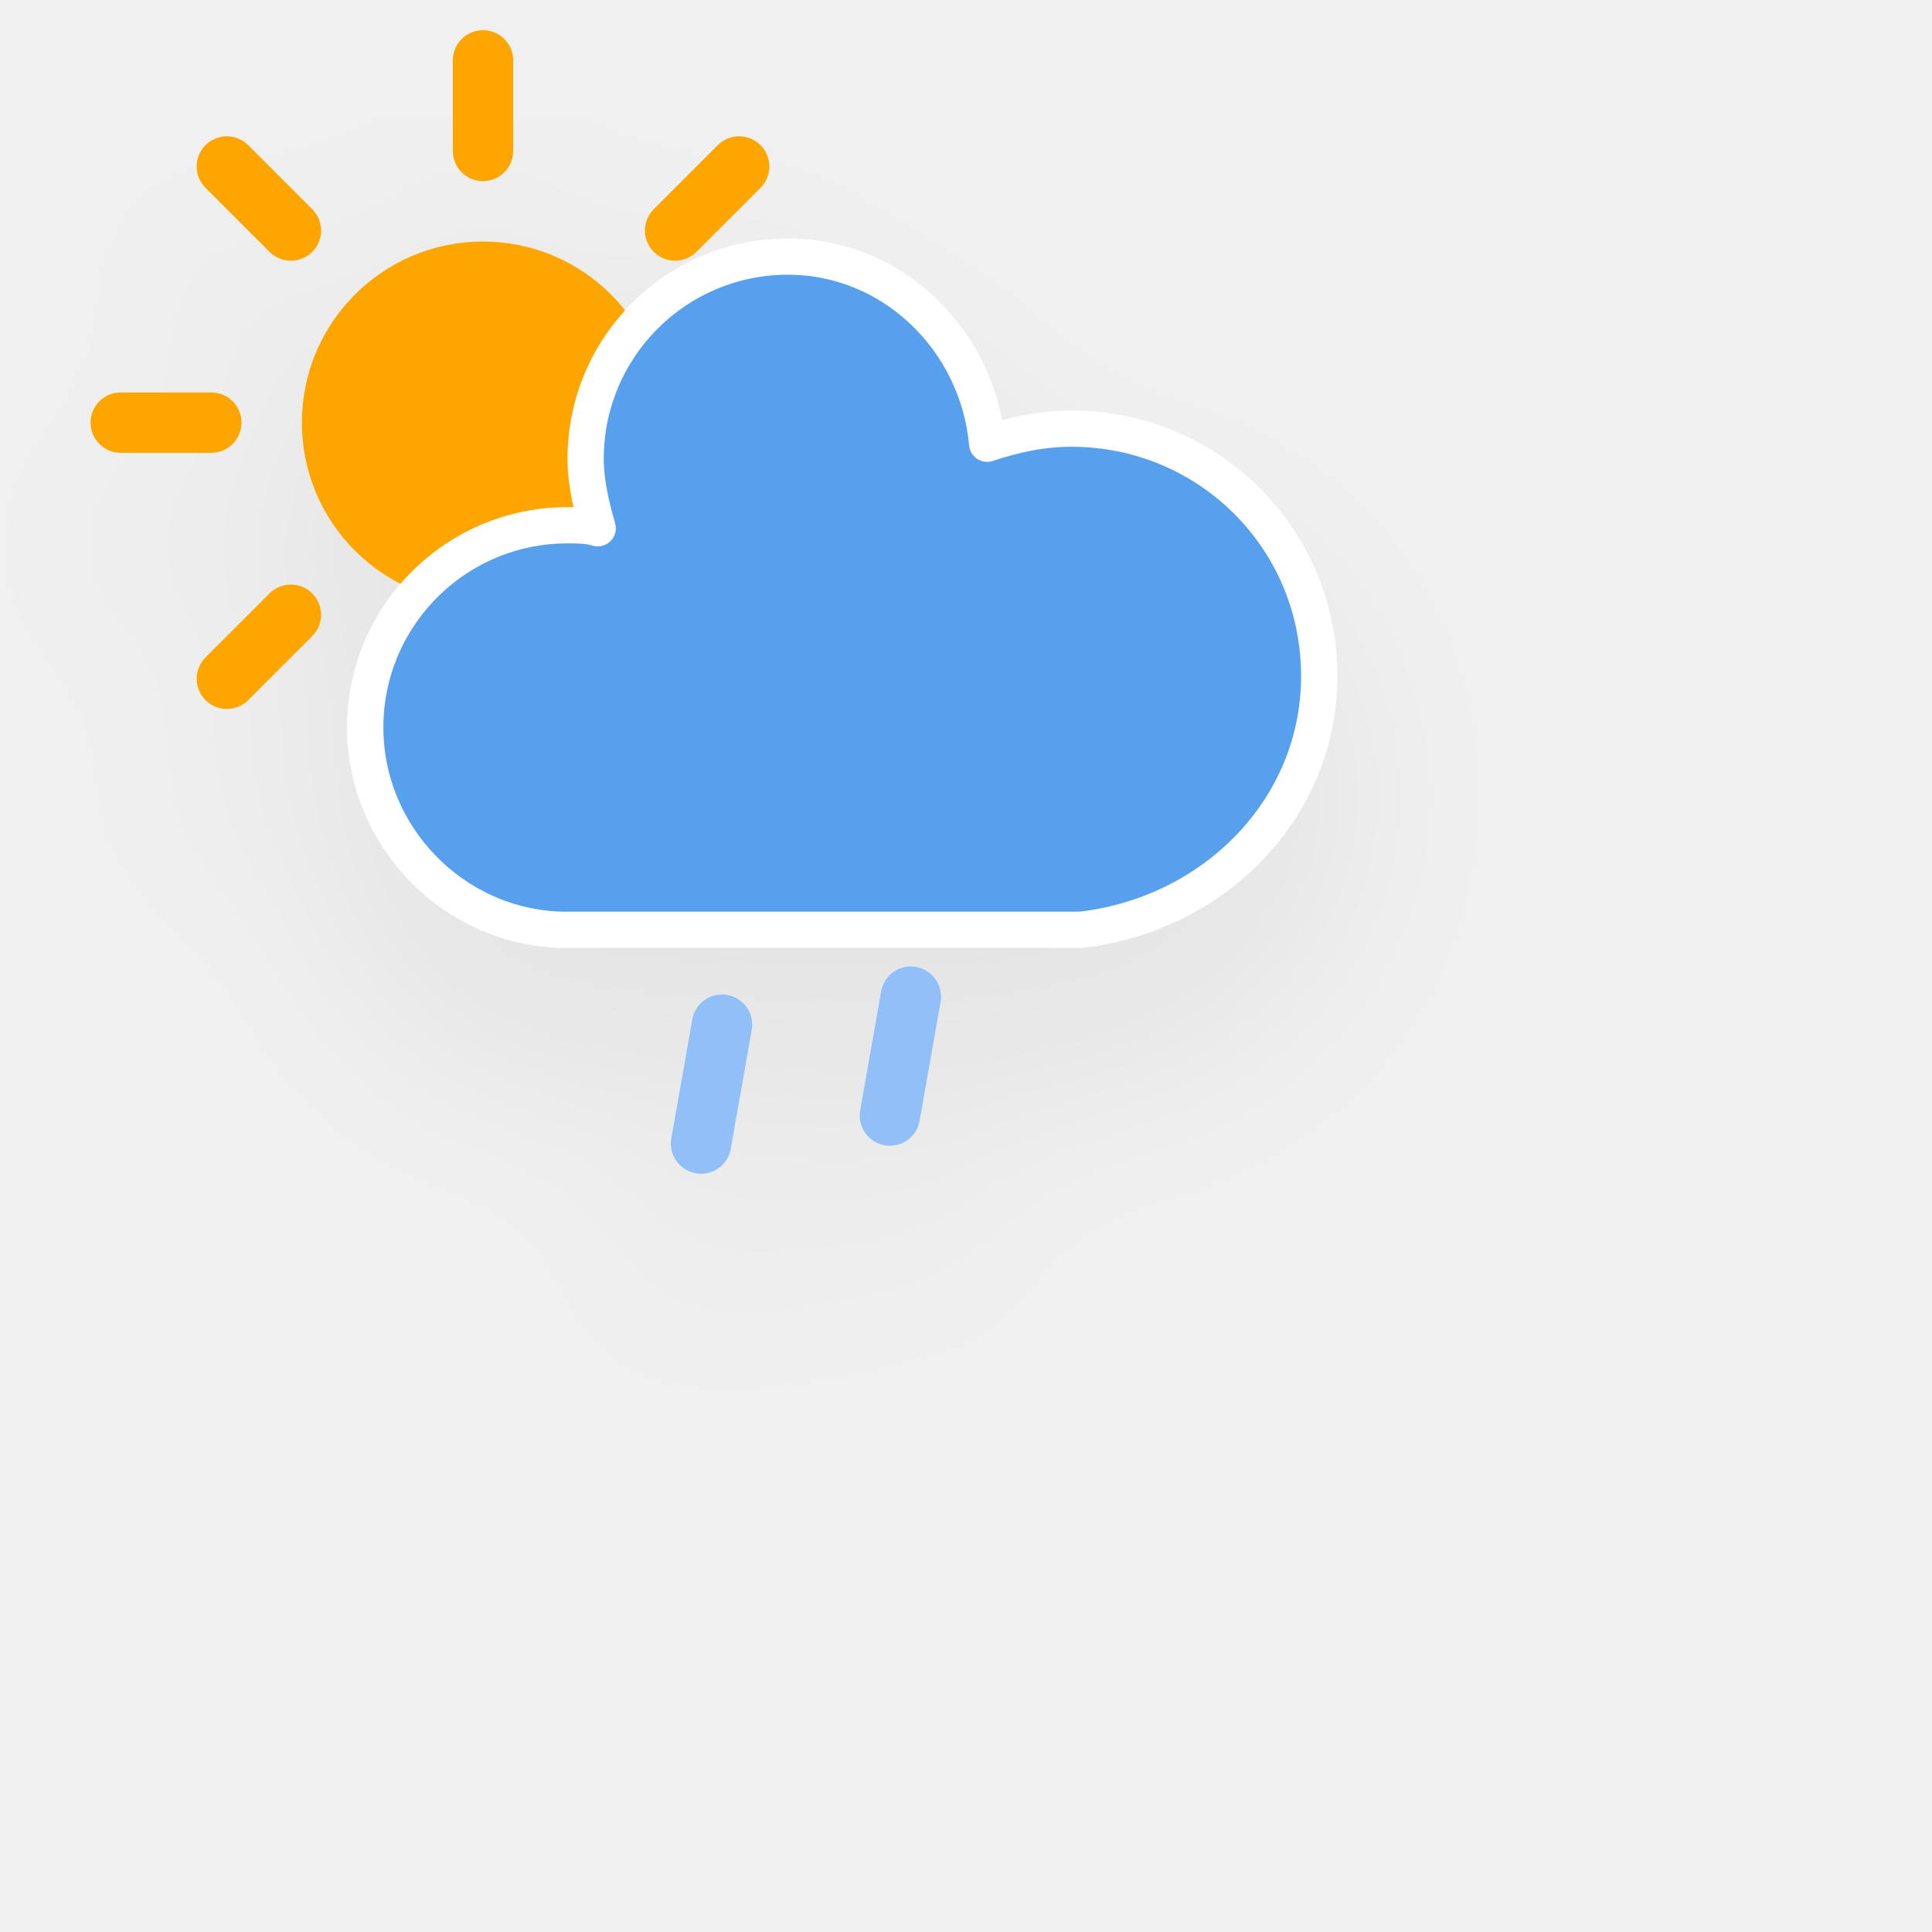
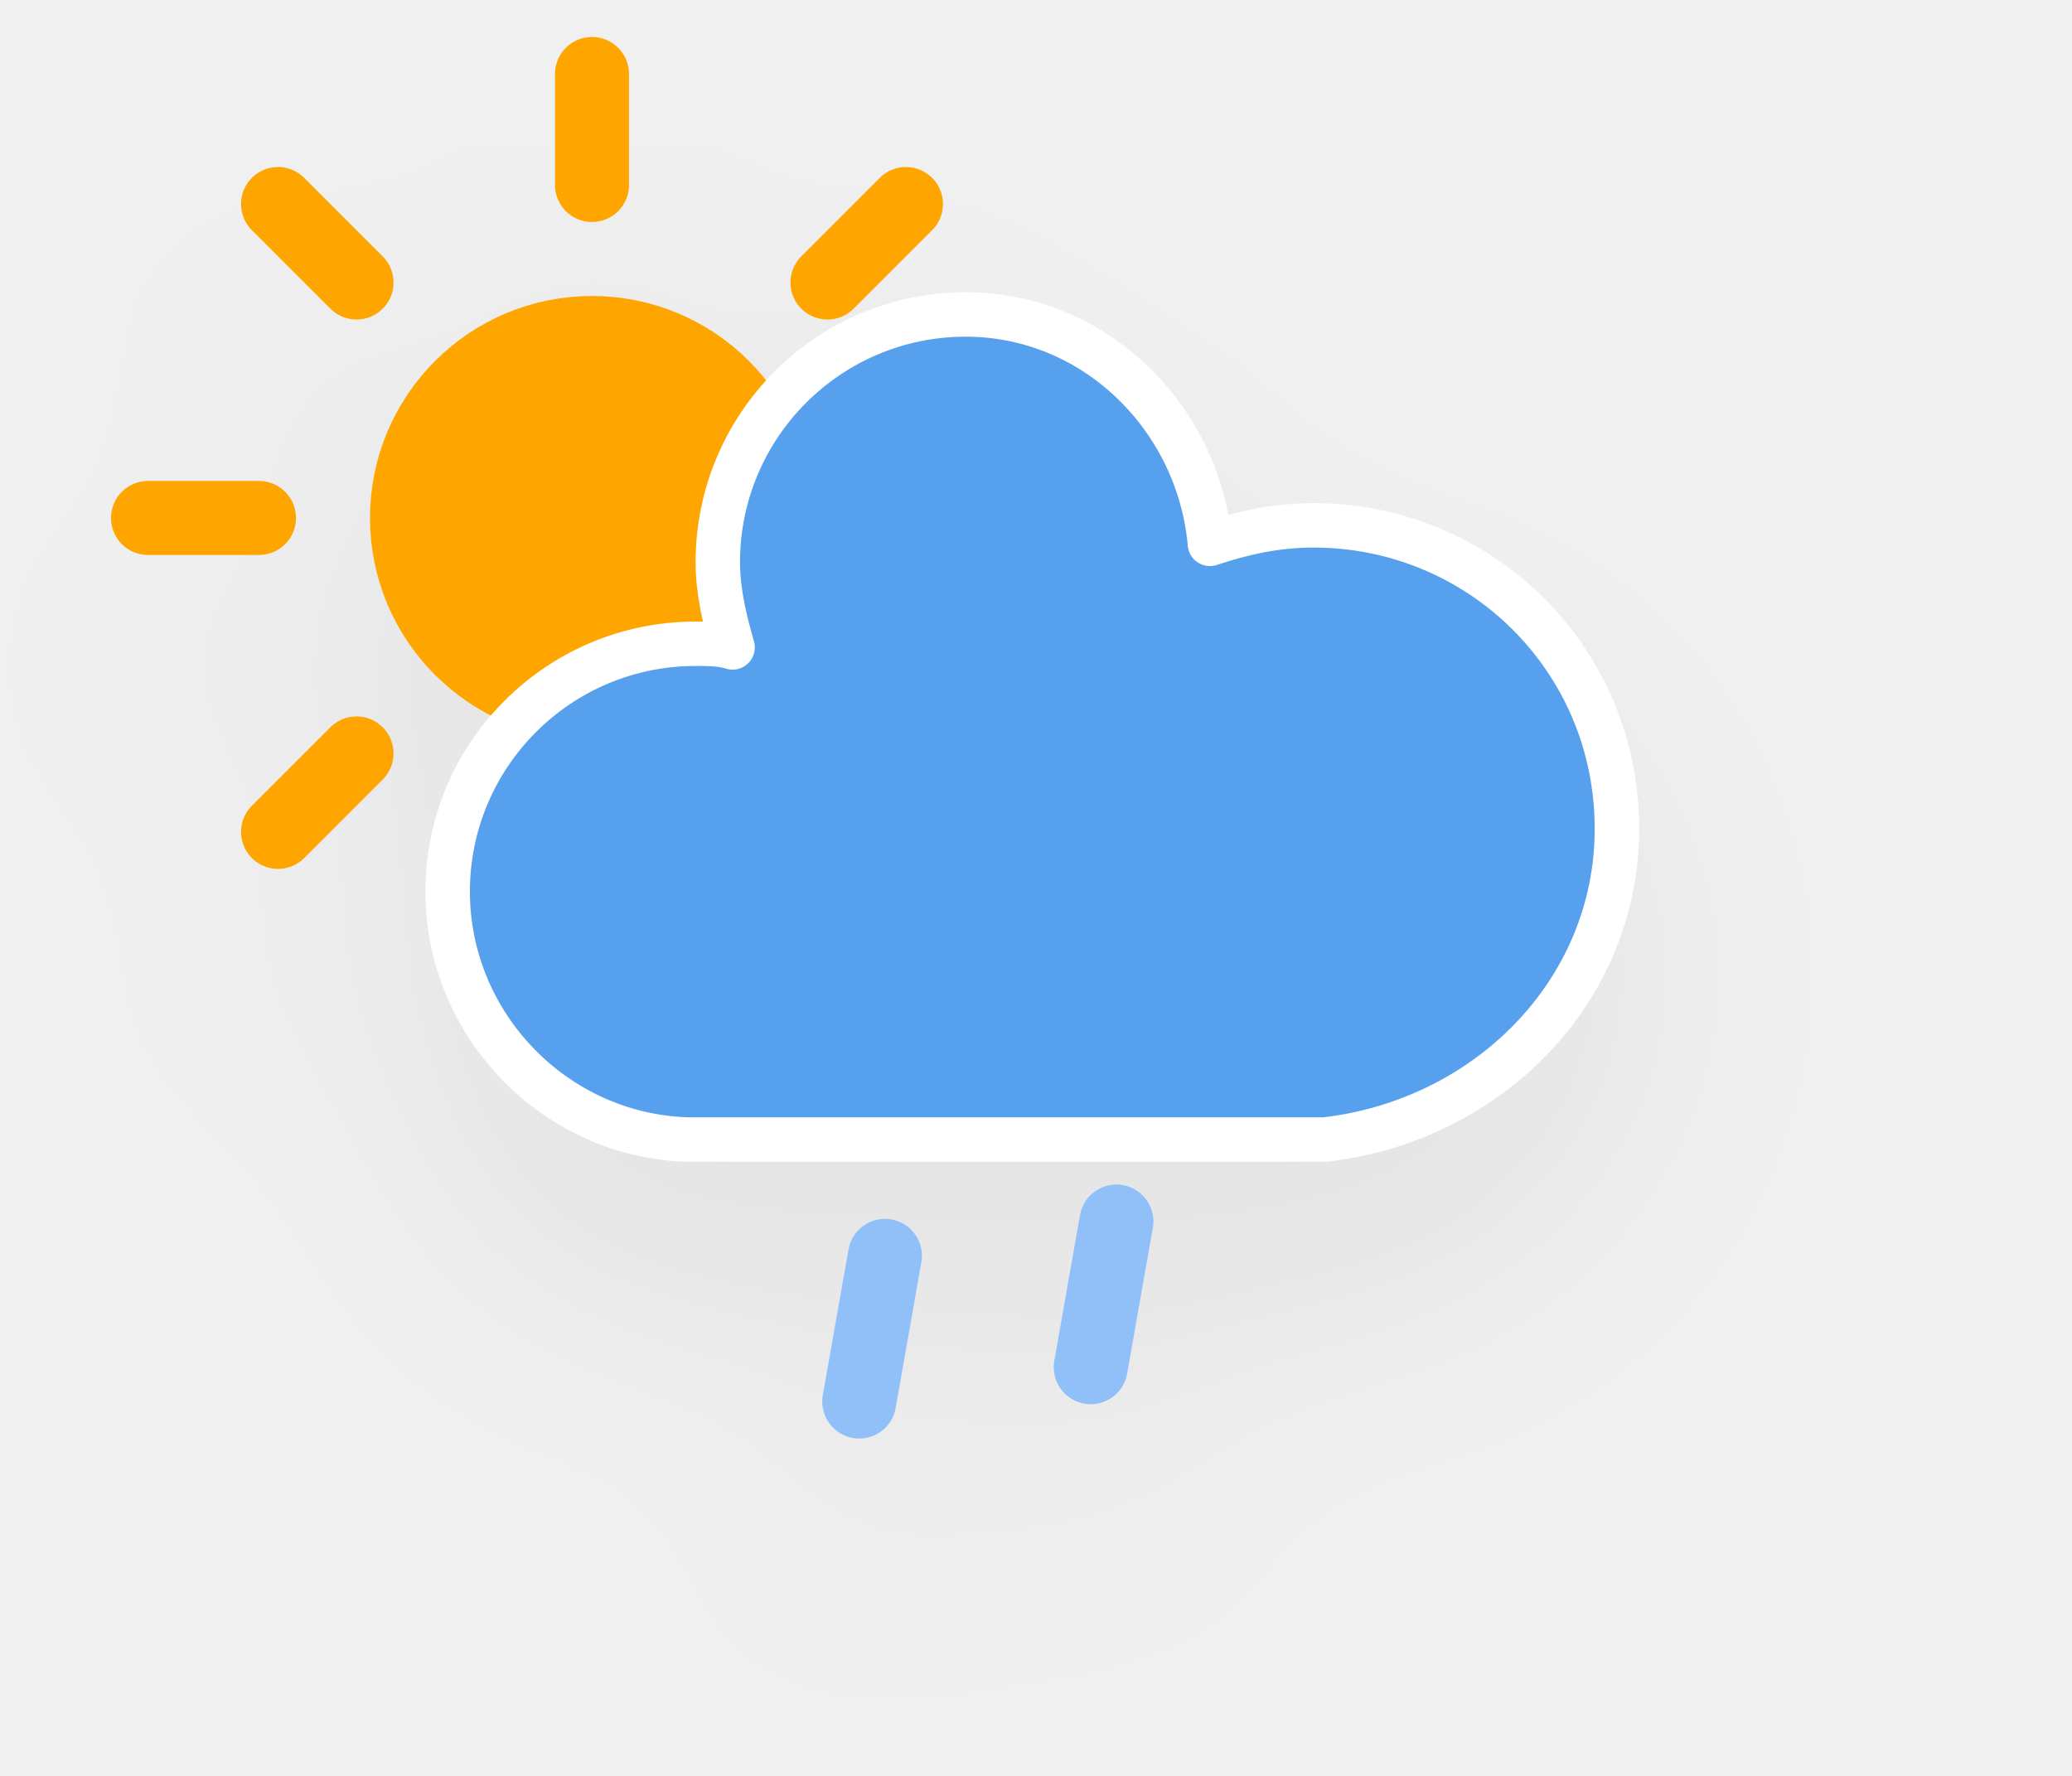
- <svg xmlns="http://www.w3.org/2000/svg" version="1.1" width="64" height="64" viewbox="0 0 64 64">
+ <svg xmlns="http://www.w3.org/2000/svg" version="1.1" width="56" height="48">
  <defs>
    <filter id="blur" width="200%" height="200%">
      <feGaussianBlur in="SourceAlpha" stdDeviation="3" />
      <feOffset dx="0" dy="4" result="offsetblur" />
      <feComponentTransfer>
        <feFuncA slope="0.05" type="linear" />
      </feComponentTransfer>
      <feMerge>
        <feMergeNode />
        <feMergeNode in="SourceGraphic" />
      </feMerge>
    </filter>
    <style type="text/css">
      
      /*
** SUN
*/
      @keyframes am-weather-sun {
        0% {
          -webkit-transform: rotate(0deg);
          -moz-transform: rotate(0deg);
          -ms-transform: rotate(0deg);
          transform: rotate(0deg);
        }

        100% {
          -webkit-transform: rotate(360deg);
          -moz-transform: rotate(360deg);
          -ms-transform: rotate(360deg);
          transform: rotate(360deg);
        }
      }

      .am-weather-sun {
        -webkit-animation-name: am-weather-sun;
        -moz-animation-name: am-weather-sun;
        -ms-animation-name: am-weather-sun;
        animation-name: am-weather-sun;
        -webkit-animation-duration: 9s;
        -moz-animation-duration: 9s;
        -ms-animation-duration: 9s;
        animation-duration: 9s;
        -webkit-animation-timing-function: linear;
        -moz-animation-timing-function: linear;
        -ms-animation-timing-function: linear;
        animation-timing-function: linear;
        -webkit-animation-iteration-count: infinite;
        -moz-animation-iteration-count: infinite;
        -ms-animation-iteration-count: infinite;
        animation-iteration-count: infinite;
      }

      /*
** CLOUDS
*/
      @keyframes am-weather-cloud-2 {
        0% {
          -webkit-transform: translate(0px, 0px);
          -moz-transform: translate(0px, 0px);
          -ms-transform: translate(0px, 0px);
          transform: translate(0px, 0px);
        }

        50% {
          -webkit-transform: translate(2px, 0px);
          -moz-transform: translate(2px, 0px);
          -ms-transform: translate(2px, 0px);
          transform: translate(2px, 0px);
        }

        100% {
          -webkit-transform: translate(0px, 0px);
          -moz-transform: translate(0px, 0px);
          -ms-transform: translate(0px, 0px);
          transform: translate(0px, 0px);
        }
      }

      .am-weather-cloud-2 {
        -webkit-animation-name: am-weather-cloud-2;
        -moz-animation-name: am-weather-cloud-2;
        animation-name: am-weather-cloud-2;
        -webkit-animation-duration: 3s;
        -moz-animation-duration: 3s;
        animation-duration: 3s;
        -webkit-animation-timing-function: linear;
        -moz-animation-timing-function: linear;
        animation-timing-function: linear;
        -webkit-animation-iteration-count: infinite;
        -moz-animation-iteration-count: infinite;
        animation-iteration-count: infinite;
      }

      /*
** RAIN
*/
      @keyframes am-weather-rain {
        0% {
          stroke-dashoffset: 0;
        }

        100% {
          stroke-dashoffset: -100;
        }
      }

      .am-weather-rain-1 {
        -webkit-animation-name: am-weather-rain;
        -moz-animation-name: am-weather-rain;
        -ms-animation-name: am-weather-rain;
        animation-name: am-weather-rain;
        -webkit-animation-duration: 8s;
        -moz-animation-duration: 8s;
        -ms-animation-duration: 8s;
        animation-duration: 8s;
        -webkit-animation-timing-function: linear;
        -moz-animation-timing-function: linear;
        -ms-animation-timing-function: linear;
        animation-timing-function: linear;
        -webkit-animation-iteration-count: infinite;
        -moz-animation-iteration-count: infinite;
        -ms-animation-iteration-count: infinite;
        animation-iteration-count: infinite;
      }

      .am-weather-rain-2 {
        -webkit-animation-name: am-weather-rain;
        -moz-animation-name: am-weather-rain;
        -ms-animation-name: am-weather-rain;
        animation-name: am-weather-rain;
        -webkit-animation-delay: 0.25s;
        -moz-animation-delay: 0.25s;
        -ms-animation-delay: 0.25s;
        animation-delay: 0.25s;
        -webkit-animation-duration: 8s;
        -moz-animation-duration: 8s;
        -ms-animation-duration: 8s;
        animation-duration: 8s;
        -webkit-animation-timing-function: linear;
        -moz-animation-timing-function: linear;
        -ms-animation-timing-function: linear;
        animation-timing-function: linear;
        -webkit-animation-iteration-count: infinite;
        -moz-animation-iteration-count: infinite;
        -ms-animation-iteration-count: infinite;
        animation-iteration-count: infinite;
      }
      
    </style>
  </defs>
  <g transform="translate(16,-2)" filter="url(#blur)">
    <g transform="translate(0,16)">
      <g class="am-weather-sun" style="-moz-animation-duration:9s;-moz-animation-iteration-count:infinite;-moz-animation-name:am-weather-sun;-moz-animation-timing-function:linear;-ms-animation-duration:9s;-ms-animation-iteration-count:infinite;-ms-animation-name:am-weather-sun;-ms-animation-timing-function:linear;-webkit-animation-duration:9s;-webkit-animation-iteration-count:infinite;-webkit-animation-name:am-weather-sun;-webkit-animation-timing-function:linear">
        <line transform="translate(0,9)" y2="3" stroke="#ffa500" stroke-linecap="round" stroke-width="2" fifll="none" />
        <g transform="rotate(45)">
          <line transform="translate(0,9)" y2="3" fill="none" stroke="#ffa500" stroke-linecap="round" stroke-width="2" />
        </g>
        <g transform="rotate(90)">
          <line transform="translate(0,9)" y2="3" fill="none" stroke="#ffa500" stroke-linecap="round" stroke-width="2" />
        </g>
        <g transform="rotate(135)">
          <line transform="translate(0,9)" y2="3" fill="none" stroke="#ffa500" stroke-linecap="round" stroke-width="2" />
        </g>
        <g transform="scale(-1)">
          <line transform="translate(0,9)" y2="3" fill="none" stroke="#ffa500" stroke-linecap="round" stroke-width="2" />
        </g>
        <g transform="rotate(225)">
          <line transform="translate(0,9)" y2="3" fill="none" stroke="#ffa500" stroke-linecap="round" stroke-width="2" />
        </g>
        <g transform="rotate(-90)">
          <line transform="translate(0,9)" y2="3" fill="none" stroke="#ffa500" stroke-linecap="round" stroke-width="2" />
        </g>
        <g transform="rotate(-45)">
          <line transform="translate(0,9)" y2="3" fill="none" stroke="#ffa500" stroke-linecap="round" stroke-width="2" />
        </g>
        <circle r="5" fill="#ffa500" stroke="#ffa500" stroke-width="2" />
      </g>
    </g>
    <g class="am-weather-cloud-3" style="-moz-animation-duration:3s;-moz-animation-iteration-count:infinite;-moz-animation-name:am-weather-cloud-2;-moz-animation-timing-function:linear;-webkit-animation-duration:3s;-webkit-animation-iteration-count:infinite;-webkit-animation-name:am-weather-cloud-2;-webkit-animation-timing-function:linear">
      <path transform="translate(-20,-11)" d="m47.7 35.4c0-4.6-3.7-8.2-8.2-8.2-1 0-1.9 0.2-2.8 0.5-0.3-3.4-3.1-6.2-6.6-6.2-3.7 0-6.7 3-6.7 6.7 0 0.8 0.2 1.6 0.4 2.3-0.3-0.1-0.7-0.1-1-0.1-3.7 0-6.7 3-6.7 6.7 0 3.6 2.9 6.6 6.5 6.7h17.2c4.4-0.5 7.9-4 7.9-8.4z" fill="#57a0ee" stroke="#fff" stroke-linejoin="round" stroke-width="1.2" />
    </g>
    <g transform="translate(-20,-10) rotate(10,-245.89,217.31)" fill="none" stroke="#91c0f8" stroke-dasharray="4, 7" stroke-linecap="round" stroke-width="2">
      <line class="am-weather-rain-1" transform="translate(-6,1)" y2="8" style="-moz-animation-duration:8s;-moz-animation-iteration-count:infinite;-moz-animation-name:am-weather-rain;-moz-animation-timing-function:linear;-ms-animation-duration:8s;-ms-animation-iteration-count:infinite;-ms-animation-name:am-weather-rain;-ms-animation-timing-function:linear;-webkit-animation-duration:8s;-webkit-animation-iteration-count:infinite;-webkit-animation-name:am-weather-rain;-webkit-animation-timing-function:linear" />
      <line class="am-weather-rain-2" transform="translate(0,-1)" y2="8" style="-moz-animation-delay:0.25s;-moz-animation-duration:8s;-moz-animation-iteration-count:infinite;-moz-animation-name:am-weather-rain;-moz-animation-timing-function:linear;-ms-animation-delay:0.25s;-ms-animation-duration:8s;-ms-animation-iteration-count:infinite;-ms-animation-name:am-weather-rain;-ms-animation-timing-function:linear;-webkit-animation-delay:0.25s;-webkit-animation-duration:8s;-webkit-animation-iteration-count:infinite;-webkit-animation-name:am-weather-rain;-webkit-animation-timing-function:linear" />
    </g>
  </g>
</svg>
